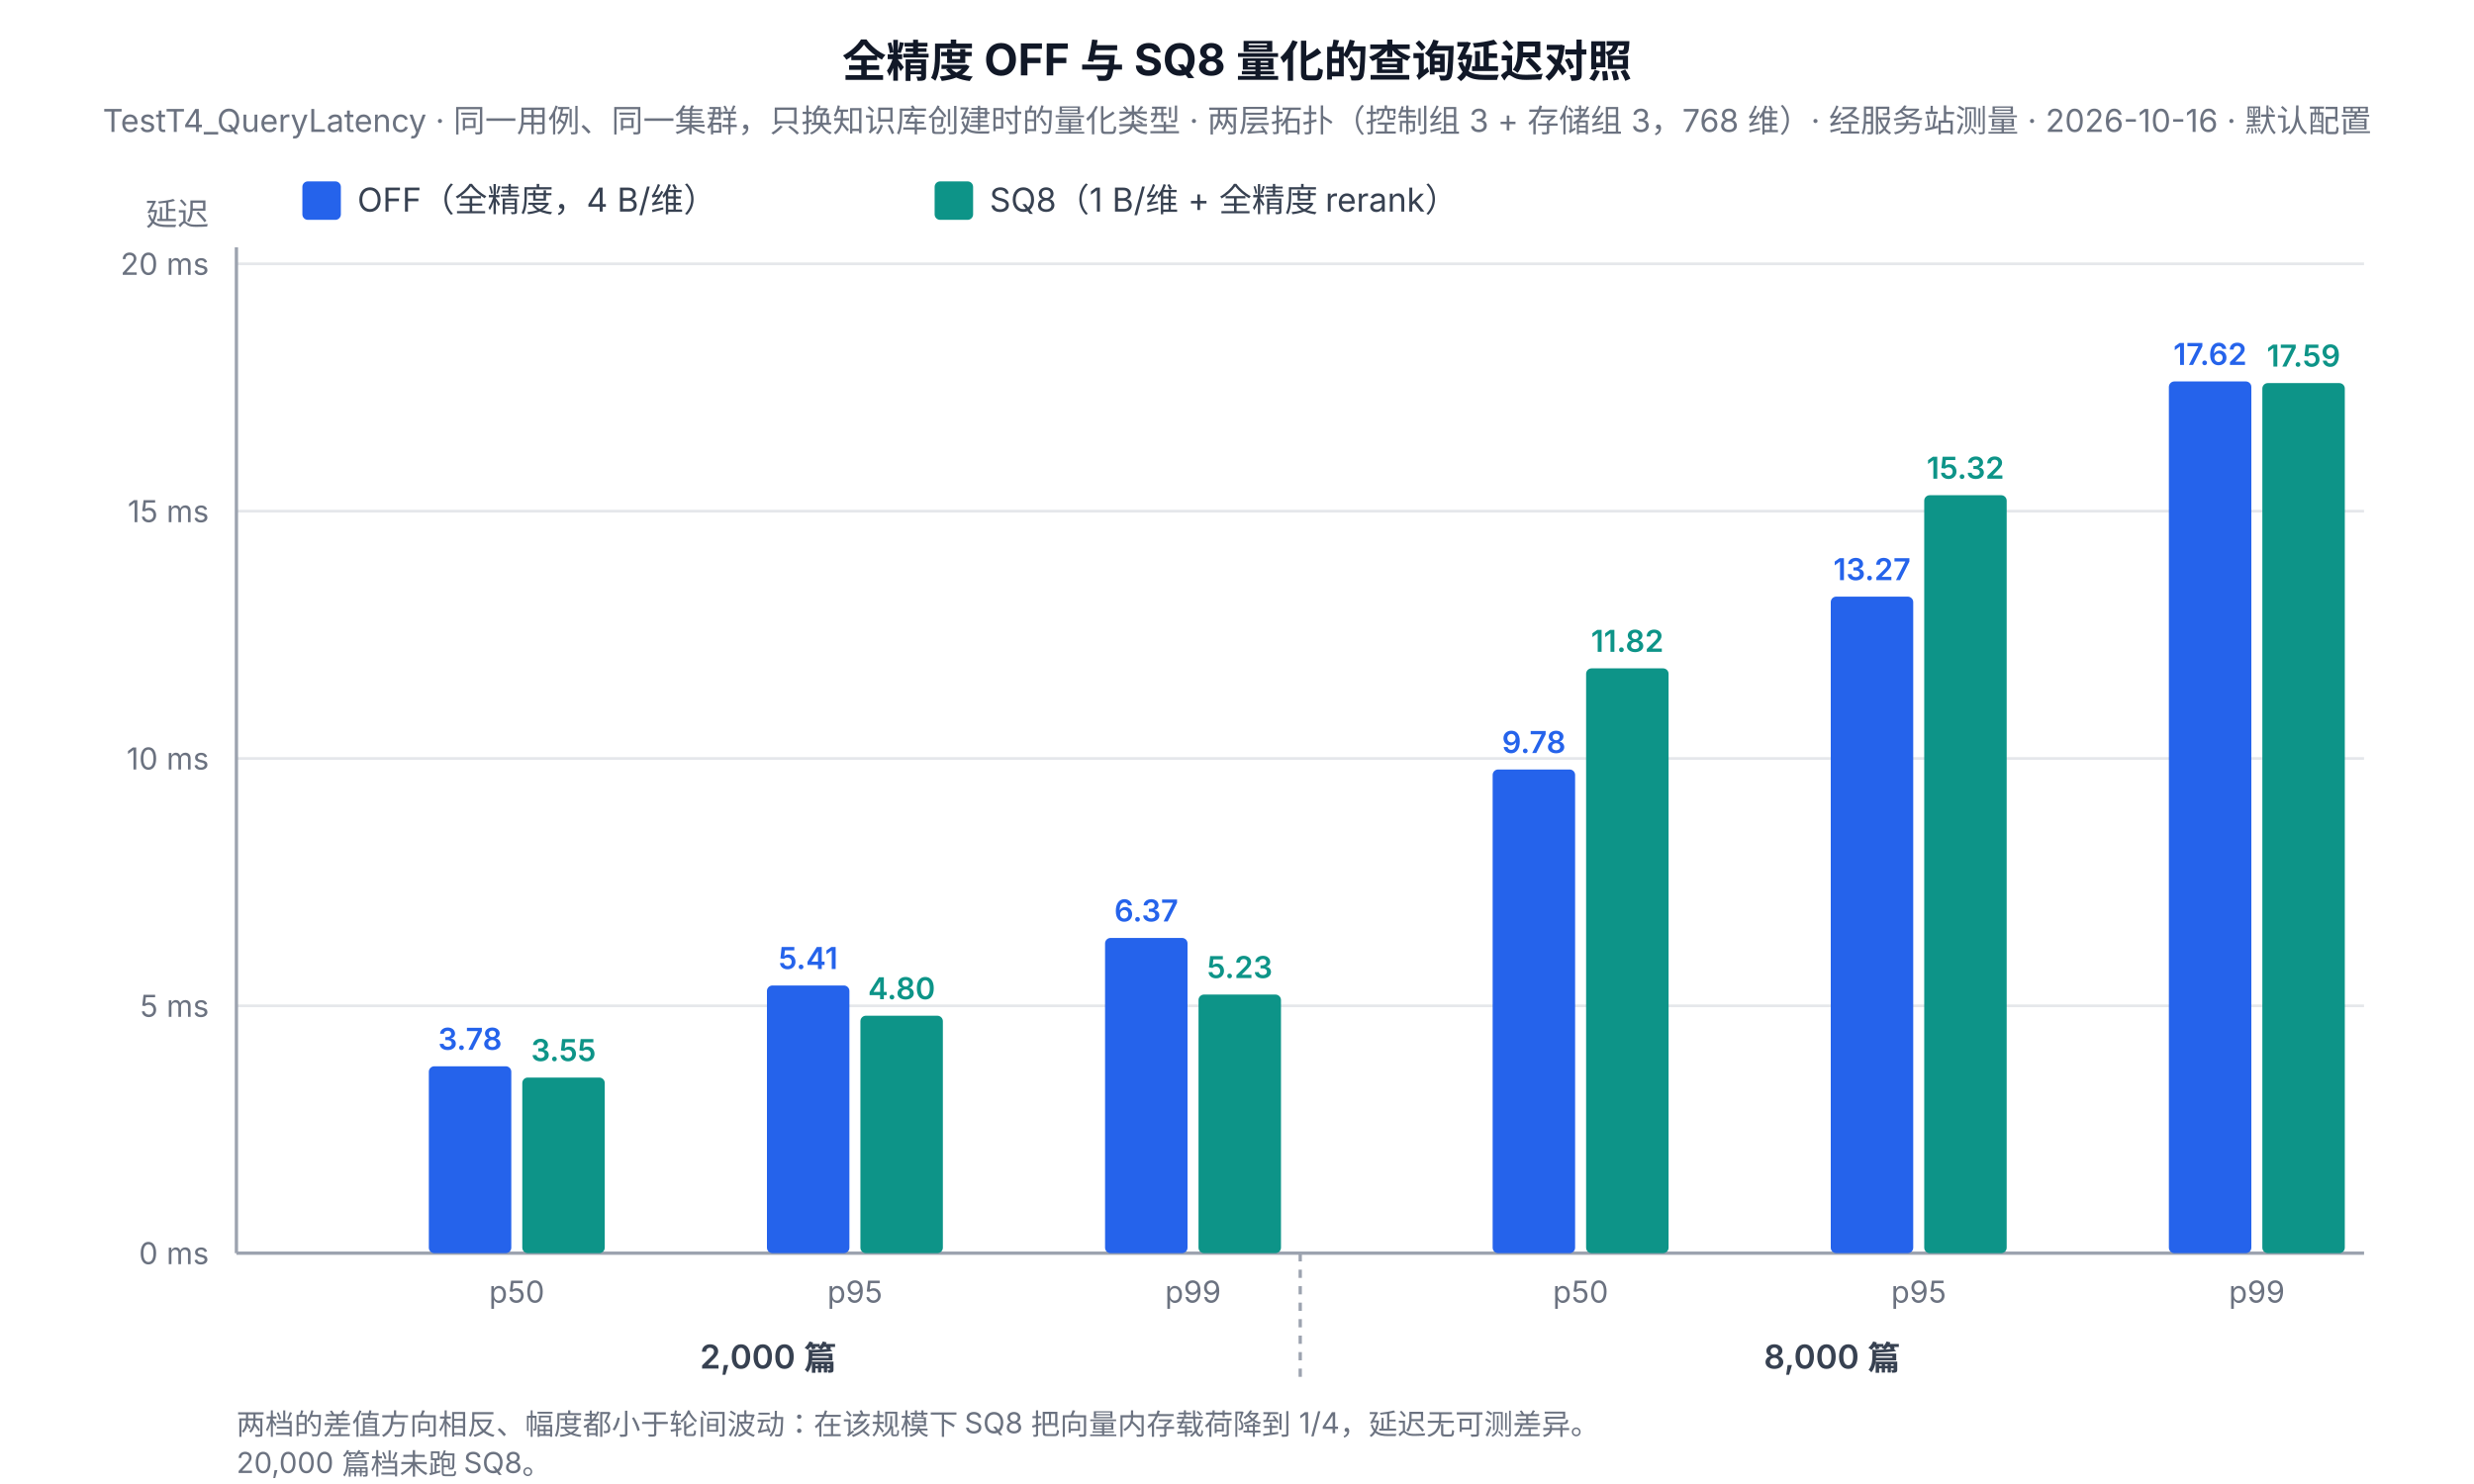
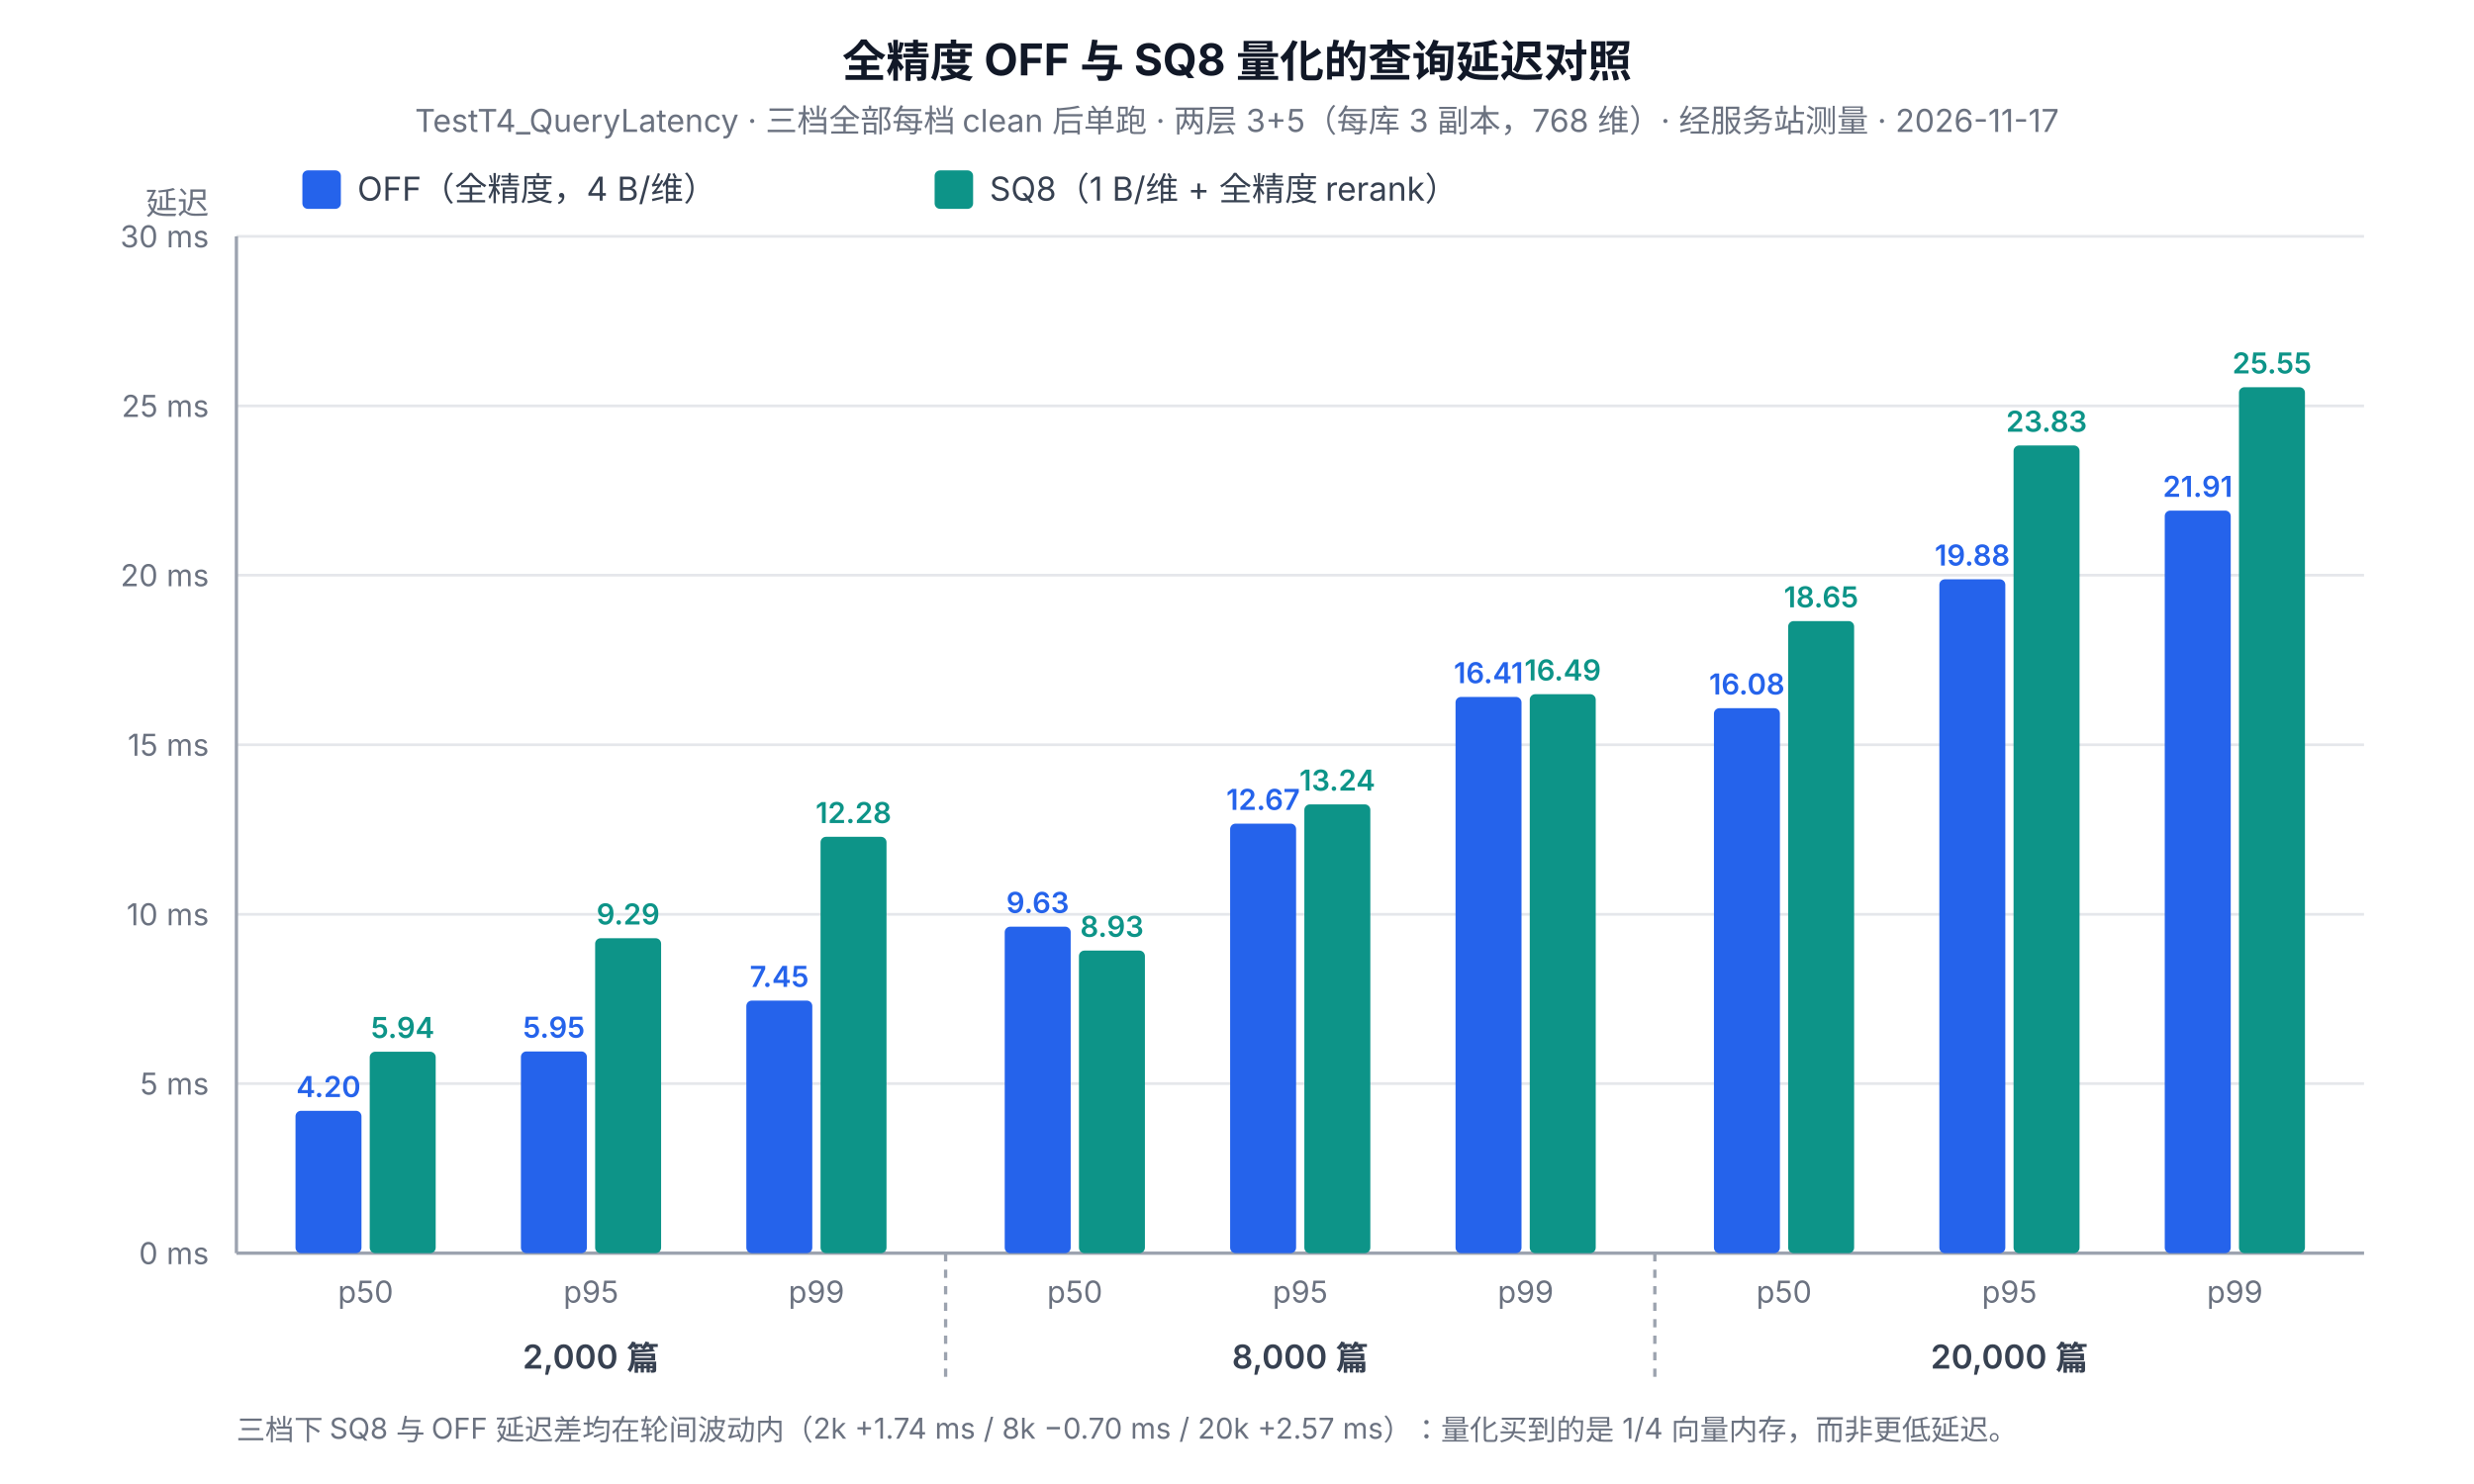
<svg xmlns="http://www.w3.org/2000/svg" width="900" height="540" viewBox="0 0 900 540" role="img" aria-label="全精度 OFF 与 SQ8 量化的查询延迟对照">
  <defs>
    <style>
      text { font-family: -apple-system, BlinkMacSystemFont, "Segoe UI", "Noto Sans SC", "PingFang SC", "Hiragino Sans GB", "Microsoft YaHei", sans-serif; }
      .axis-t { font-size: 11.5px; fill: #6b7280; }
      .tick   { font-size: 11px; fill: #6b7280; }
-       .pt     { font-size: 11px; font-weight: 600; }
+       .pt     { font-size: 10.5px; font-weight: 600; }
      .legend { font-size: 12px; fill: #374151; }
      .note   { font-size: 10.5px; fill: #6b7280; }
      .grid   { stroke: #e5e7eb; stroke-width: 1; }
      .axline { stroke: #9ca3af; stroke-width: 1.2; }
    </style>
  </defs>
  <rect x="0" y="0" width="900" height="540" fill="#ffffff" />
  <text x="450.0" y="28" text-anchor="middle" font-size="16" font-weight="700" fill="#111827">全精度 OFF 与 SQ8 量化的查询延迟对照</text>
-   <text x="450" y="48" text-anchor="middle" font-size="11.5" fill="#6b7280">TestT4_QueryLatency · 同一用例、同一集群，只换知识库创建时的量化类型 · 两层拓扑（控制组 3 + 存储组 3，768 维）· 经服务站测量 · 2026-10-16 · 默认配置</text>
+   <text x="450" y="48" text-anchor="middle" font-size="11.5" fill="#6b7280">TestT4_QueryLatency · 三档全部每档 clean 后单跑 · 两层 3+5（每库 3 副本，768 维）· 经服务站测量 · 2026-11-17</text>
  <line class="grid" x1="86" y1="456.0" x2="860" y2="456.0" />
  <text class="tick" x="76" y="460.0" text-anchor="end">0 ms</text>
-   <line class="grid" x1="86" y1="366.0" x2="860" y2="366.0" />
-   <text class="tick" x="76" y="370.0" text-anchor="end">5 ms</text>
-   <line class="grid" x1="86" y1="276.0" x2="860" y2="276.0" />
-   <text class="tick" x="76" y="280.0" text-anchor="end">10 ms</text>
-   <line class="grid" x1="86" y1="186.0" x2="860" y2="186.0" />
-   <text class="tick" x="76" y="190.0" text-anchor="end">15 ms</text>
-   <line class="grid" x1="86" y1="96.0" x2="860" y2="96.0" />
-   <text class="tick" x="76" y="100.0" text-anchor="end">20 ms</text>
-   <line class="axline" x1="86" y1="90" x2="86" y2="456" />
+   <line class="grid" x1="86" y1="394.3" x2="860" y2="394.3" />
+   <text class="tick" x="76" y="398.3" text-anchor="end">5 ms</text>
+   <line class="grid" x1="86" y1="332.7" x2="860" y2="332.7" />
+   <text class="tick" x="76" y="336.7" text-anchor="end">10 ms</text>
+   <line class="grid" x1="86" y1="271.0" x2="860" y2="271.0" />
+   <text class="tick" x="76" y="275.0" text-anchor="end">15 ms</text>
+   <line class="grid" x1="86" y1="209.3" x2="860" y2="209.3" />
+   <text class="tick" x="76" y="213.3" text-anchor="end">20 ms</text>
+   <line class="grid" x1="86" y1="147.7" x2="860" y2="147.7" />
+   <text class="tick" x="76" y="151.7" text-anchor="end">25 ms</text>
+   <line class="grid" x1="86" y1="86.0" x2="860" y2="86.0" />
+   <text class="tick" x="76" y="90.0" text-anchor="end">30 ms</text>
+   <line class="axline" x1="86" y1="86" x2="86" y2="456" />
  <line class="axline" x1="86" y1="456" x2="860" y2="456" />
-   <text class="axis-t" x="76" y="82" text-anchor="end">延迟</text>
-   <text class="legend" x="279.5" y="498" text-anchor="middle" font-weight="600">2,000 篇</text>
-   <rect x="156" y="388.0" width="30" height="68.0" fill="#2563eb" rx="2" />
-   <text class="pt" x="171.0" y="382.0" text-anchor="middle" fill="#2563eb">3.78</text>
-   <rect x="190" y="392.1" width="30" height="63.9" fill="#0d9488" rx="2" />
-   <text class="pt" x="205.0" y="386.1" text-anchor="middle" fill="#0d9488">3.55</text>
-   <text class="tick" x="188" y="474" text-anchor="middle">p50</text>
-   <rect x="279" y="358.6" width="30" height="97.4" fill="#2563eb" rx="2" />
-   <text class="pt" x="294.0" y="352.6" text-anchor="middle" fill="#2563eb">5.41</text>
-   <rect x="313" y="369.6" width="30" height="86.4" fill="#0d9488" rx="2" />
-   <text class="pt" x="328.0" y="363.6" text-anchor="middle" fill="#0d9488">4.80</text>
-   <text class="tick" x="311" y="474" text-anchor="middle">p95</text>
-   <rect x="402" y="341.3" width="30" height="114.7" fill="#2563eb" rx="2" />
-   <text class="pt" x="417.0" y="335.3" text-anchor="middle" fill="#2563eb">6.37</text>
-   <rect x="436" y="361.9" width="30" height="94.1" fill="#0d9488" rx="2" />
-   <text class="pt" x="451.0" y="355.9" text-anchor="middle" fill="#0d9488">5.23</text>
-   <text class="tick" x="434" y="474" text-anchor="middle">p99</text>
-   <text class="legend" x="666.5" y="498" text-anchor="middle" font-weight="600">8,000 篇</text>
-   <rect x="543" y="280.0" width="30" height="176.0" fill="#2563eb" rx="2" />
-   <text class="pt" x="558.0" y="274.0" text-anchor="middle" fill="#2563eb">9.78</text>
-   <rect x="577" y="243.2" width="30" height="212.8" fill="#0d9488" rx="2" />
-   <text class="pt" x="592.0" y="237.2" text-anchor="middle" fill="#0d9488">11.82</text>
-   <text class="tick" x="575" y="474" text-anchor="middle">p50</text>
-   <rect x="666" y="217.1" width="30" height="238.9" fill="#2563eb" rx="2" />
-   <text class="pt" x="681.0" y="211.1" text-anchor="middle" fill="#2563eb">13.27</text>
-   <rect x="700" y="180.2" width="30" height="275.8" fill="#0d9488" rx="2" />
-   <text class="pt" x="715.0" y="174.2" text-anchor="middle" fill="#0d9488">15.32</text>
-   <text class="tick" x="698" y="474" text-anchor="middle">p95</text>
-   <rect x="789" y="138.8" width="30" height="317.2" fill="#2563eb" rx="2" />
-   <text class="pt" x="804.0" y="132.8" text-anchor="middle" fill="#2563eb">17.62</text>
-   <rect x="823" y="139.4" width="30" height="316.6" fill="#0d9488" rx="2" />
-   <text class="pt" x="838.0" y="133.4" text-anchor="middle" fill="#0d9488">17.59</text>
-   <text class="tick" x="821" y="474" text-anchor="middle">p99</text>
-   <line class="axline" x1="473" y1="456" x2="473" y2="504" stroke-dasharray="3 3" />
-   <rect x="110" y="66" width="14" height="14" fill="#2563eb" rx="2" />
-   <text class="legend" x="130" y="77">OFF（全精度，4 B/维）</text>
-   <rect x="340" y="66" width="14" height="14" fill="#0d9488" rx="2" />
-   <text class="legend" x="360" y="77">SQ8（1 B/维 + 全精度 rerank）</text>
-   <text class="note" x="86" y="522">两档的差值方向相反、幅度都小于轮间波动：在该规模下 SQ8 把向量内存载荷降到 1/4，延迟无可测差异。</text>
-   <text class="note" x="86" y="536">20,000 篇档未跑 SQ8。</text>
+   <text class="axis-t" x="76" y="78" text-anchor="end">延迟</text>
+   <text class="legend" x="215" y="498" text-anchor="middle" font-weight="600">2,000 篇</text>
+   <rect x="107.5" y="404.2" width="24" height="51.8" fill="#2563eb" rx="2" />
+   <text class="pt" x="119.5" y="399.2" text-anchor="middle" fill="#2563eb">4.20</text>
+   <rect x="134.5" y="382.7" width="24" height="73.3" fill="#0d9488" rx="2" />
+   <text class="pt" x="146.5" y="377.7" text-anchor="middle" fill="#0d9488">5.94</text>
+   <text class="tick" x="133.0" y="474" text-anchor="middle">p50</text>
+   <rect x="189.5" y="382.6" width="24" height="73.4" fill="#2563eb" rx="2" />
+   <text class="pt" x="201.5" y="377.6" text-anchor="middle" fill="#2563eb">5.95</text>
+   <rect x="216.5" y="341.4" width="24" height="114.6" fill="#0d9488" rx="2" />
+   <text class="pt" x="228.5" y="336.4" text-anchor="middle" fill="#0d9488">9.29</text>
+   <text class="tick" x="215.0" y="474" text-anchor="middle">p95</text>
+   <rect x="271.5" y="364.1" width="24" height="91.9" fill="#2563eb" rx="2" />
+   <text class="pt" x="283.5" y="359.1" text-anchor="middle" fill="#2563eb">7.45</text>
+   <rect x="298.5" y="304.5" width="24" height="151.5" fill="#0d9488" rx="2" />
+   <text class="pt" x="310.5" y="299.5" text-anchor="middle" fill="#0d9488">12.28</text>
+   <text class="tick" x="297.0" y="474" text-anchor="middle">p99</text>
+   <line class="axline" x1="344.0" y1="456" x2="344.0" y2="504" stroke-dasharray="3 3" />
+   <text class="legend" x="473" y="498" text-anchor="middle" font-weight="600">8,000 篇</text>
+   <rect x="365.5" y="337.2" width="24" height="118.8" fill="#2563eb" rx="2" />
+   <text class="pt" x="377.5" y="332.2" text-anchor="middle" fill="#2563eb">9.63</text>
+   <rect x="392.5" y="345.9" width="24" height="110.1" fill="#0d9488" rx="2" />
+   <text class="pt" x="404.5" y="340.9" text-anchor="middle" fill="#0d9488">8.93</text>
+   <text class="tick" x="391.0" y="474" text-anchor="middle">p50</text>
+   <rect x="447.5" y="299.7" width="24" height="156.3" fill="#2563eb" rx="2" />
+   <text class="pt" x="459.5" y="294.7" text-anchor="middle" fill="#2563eb">12.67</text>
+   <rect x="474.5" y="292.7" width="24" height="163.3" fill="#0d9488" rx="2" />
+   <text class="pt" x="486.5" y="287.7" text-anchor="middle" fill="#0d9488">13.24</text>
+   <text class="tick" x="473.0" y="474" text-anchor="middle">p95</text>
+   <rect x="529.5" y="253.6" width="24" height="202.4" fill="#2563eb" rx="2" />
+   <text class="pt" x="541.5" y="248.6" text-anchor="middle" fill="#2563eb">16.41</text>
+   <rect x="556.5" y="252.6" width="24" height="203.4" fill="#0d9488" rx="2" />
+   <text class="pt" x="568.5" y="247.6" text-anchor="middle" fill="#0d9488">16.49</text>
+   <text class="tick" x="555.0" y="474" text-anchor="middle">p99</text>
+   <line class="axline" x1="602.0" y1="456" x2="602.0" y2="504" stroke-dasharray="3 3" />
+   <text class="legend" x="731" y="498" text-anchor="middle" font-weight="600">20,000 篇</text>
+   <rect x="623.5" y="257.7" width="24" height="198.3" fill="#2563eb" rx="2" />
+   <text class="pt" x="635.5" y="252.7" text-anchor="middle" fill="#2563eb">16.08</text>
+   <rect x="650.5" y="226.0" width="24" height="230.0" fill="#0d9488" rx="2" />
+   <text class="pt" x="662.5" y="221.0" text-anchor="middle" fill="#0d9488">18.65</text>
+   <text class="tick" x="649.0" y="474" text-anchor="middle">p50</text>
+   <rect x="705.5" y="210.8" width="24" height="245.2" fill="#2563eb" rx="2" />
+   <text class="pt" x="717.5" y="205.8" text-anchor="middle" fill="#2563eb">19.88</text>
+   <rect x="732.5" y="162.1" width="24" height="293.9" fill="#0d9488" rx="2" />
+   <text class="pt" x="744.5" y="157.1" text-anchor="middle" fill="#0d9488">23.83</text>
+   <text class="tick" x="731.0" y="474" text-anchor="middle">p95</text>
+   <rect x="787.5" y="185.8" width="24" height="270.2" fill="#2563eb" rx="2" />
+   <text class="pt" x="799.5" y="180.8" text-anchor="middle" fill="#2563eb">21.91</text>
+   <rect x="814.5" y="140.9" width="24" height="315.1" fill="#0d9488" rx="2" />
+   <text class="pt" x="826.5" y="135.9" text-anchor="middle" fill="#0d9488">25.55</text>
+   <text class="tick" x="813.0" y="474" text-anchor="middle">p99</text>
+   <rect x="110" y="62" width="14" height="14" fill="#2563eb" rx="2" />
+   <text class="legend" x="130" y="73">OFF（全精度，4 B/维）</text>
+   <rect x="340" y="62" width="14" height="14" fill="#0d9488" rx="2" />
+   <text class="legend" x="360" y="73">SQ8（1 B/维 + 全精度 rerank）</text>
+   <text class="note" x="86" y="524">三档下 SQ8 与 OFF 延迟差均在轮间波动内（2k +1.74 ms / 8k −0.70 ms / 20k +2.57 ms）：量化买到的是 1/4 向量内存，而非更低延迟。</text>
</svg>
